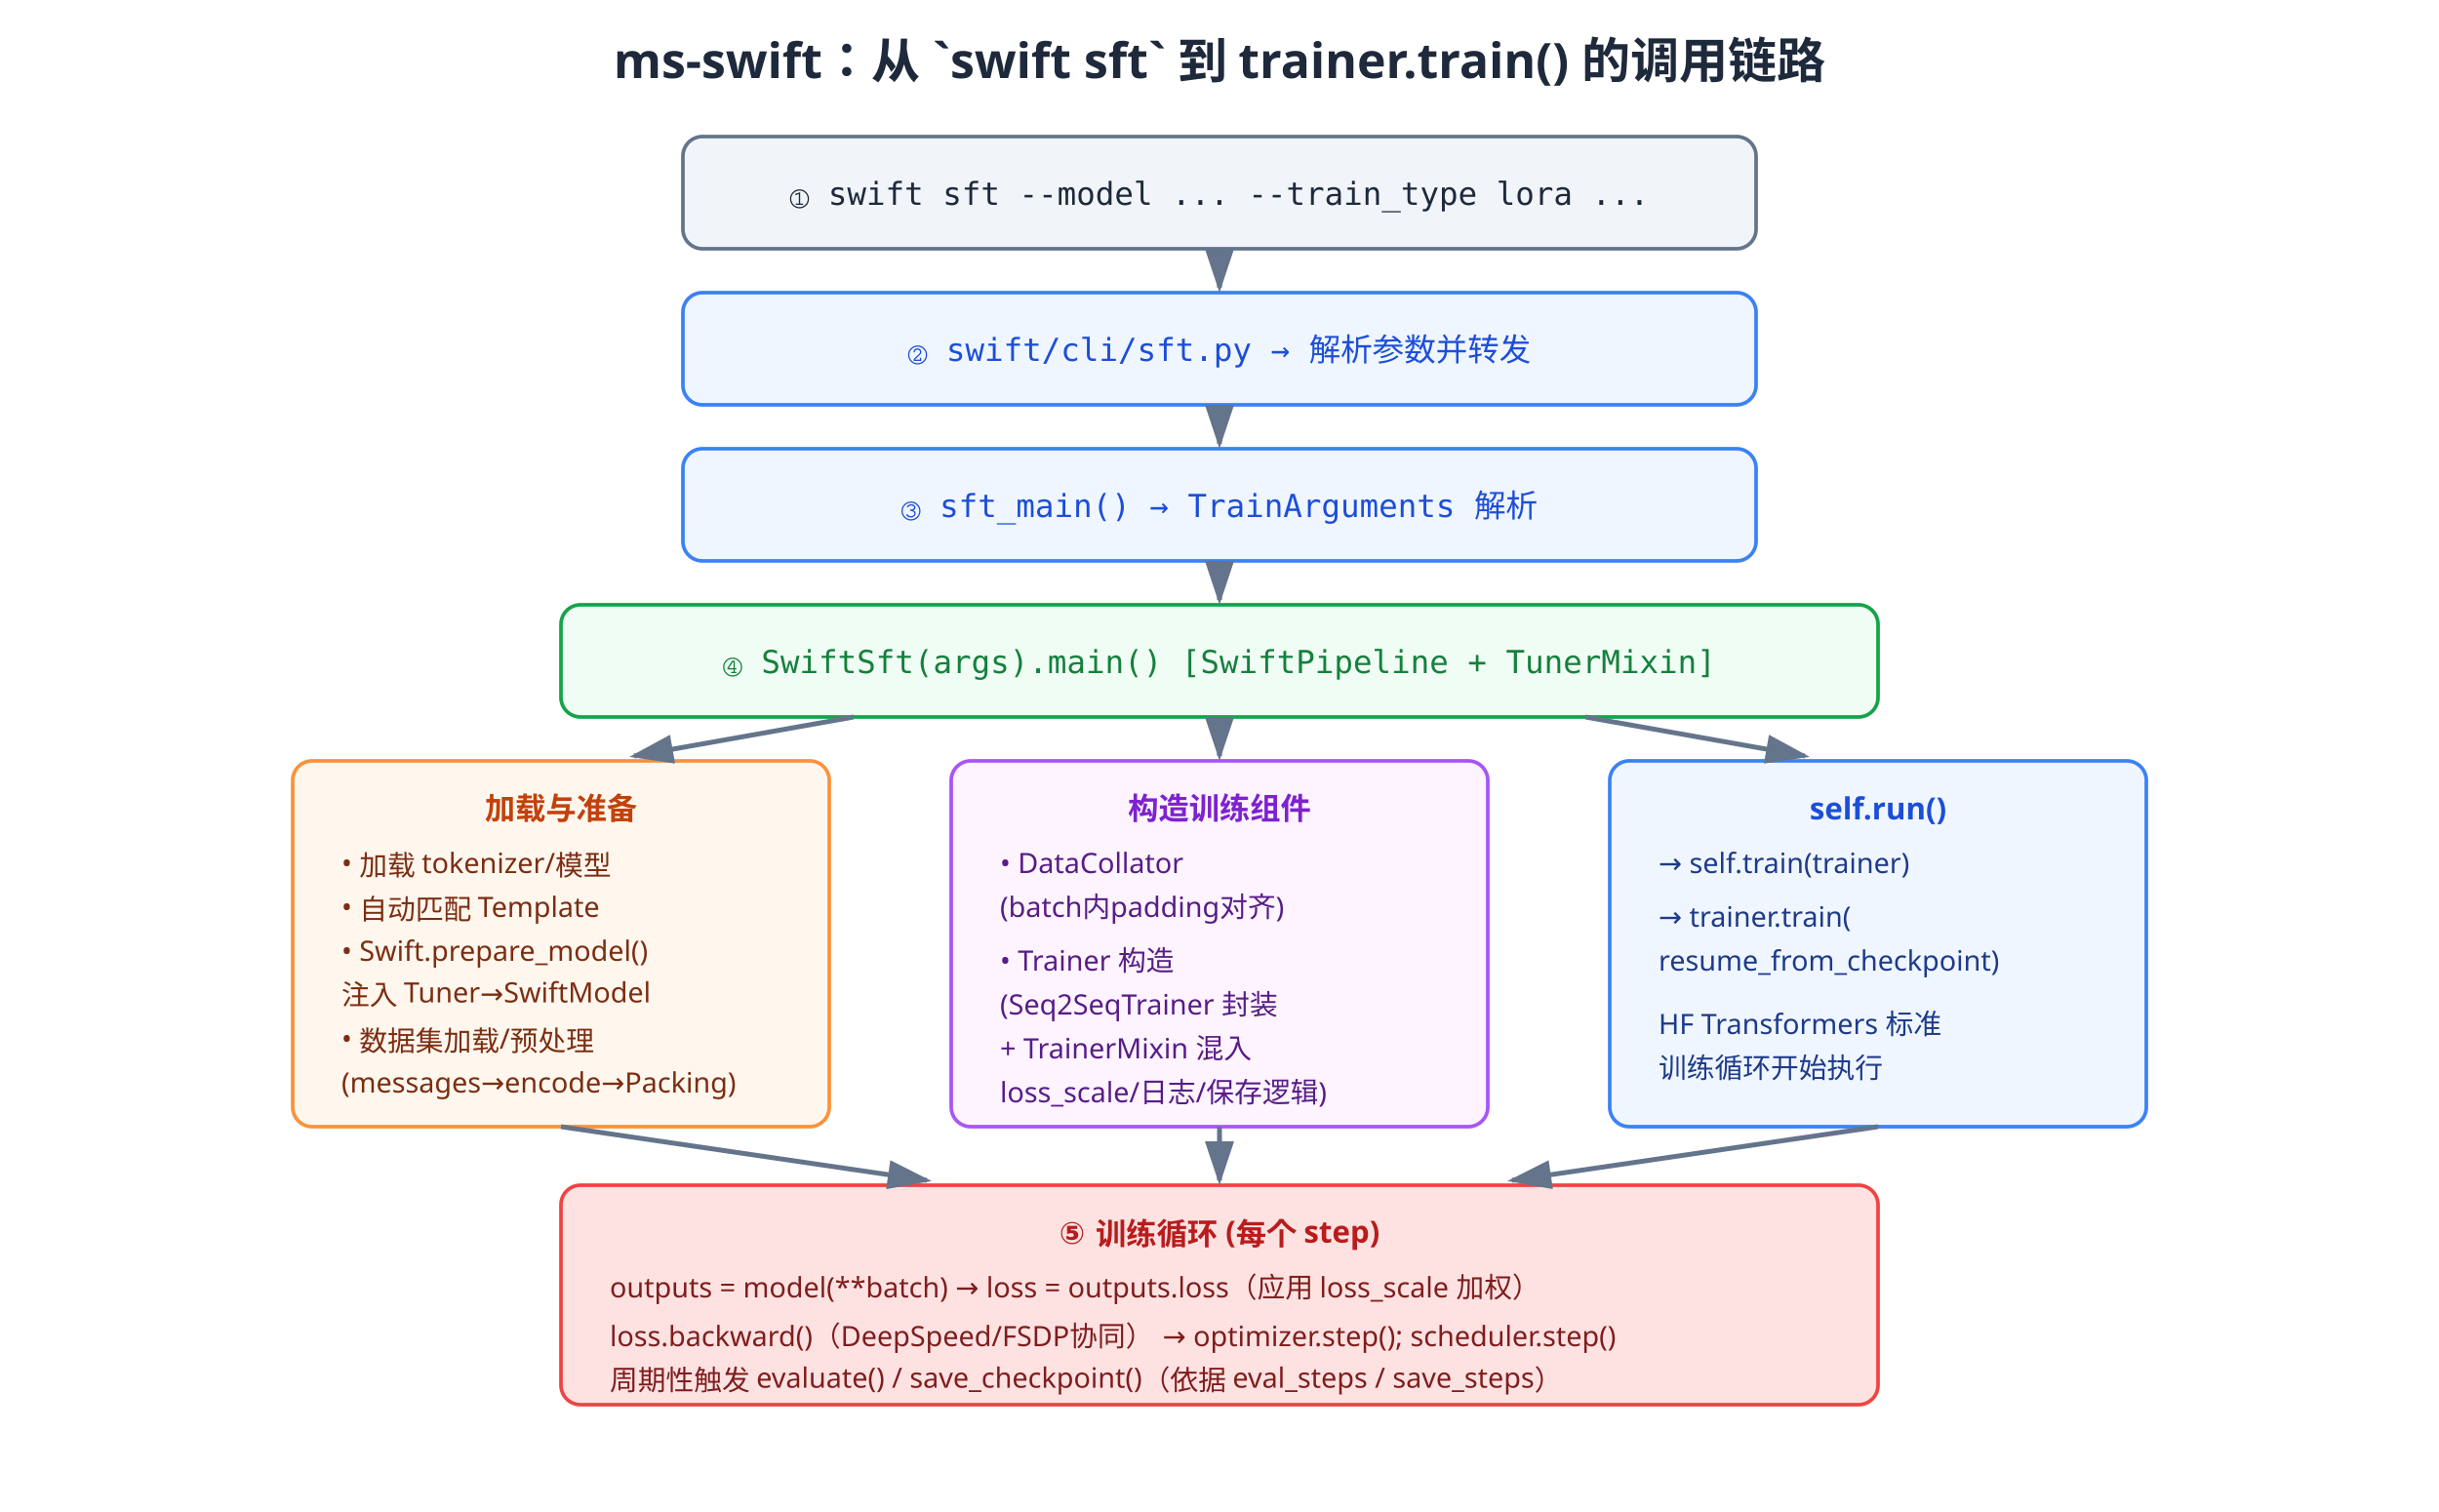
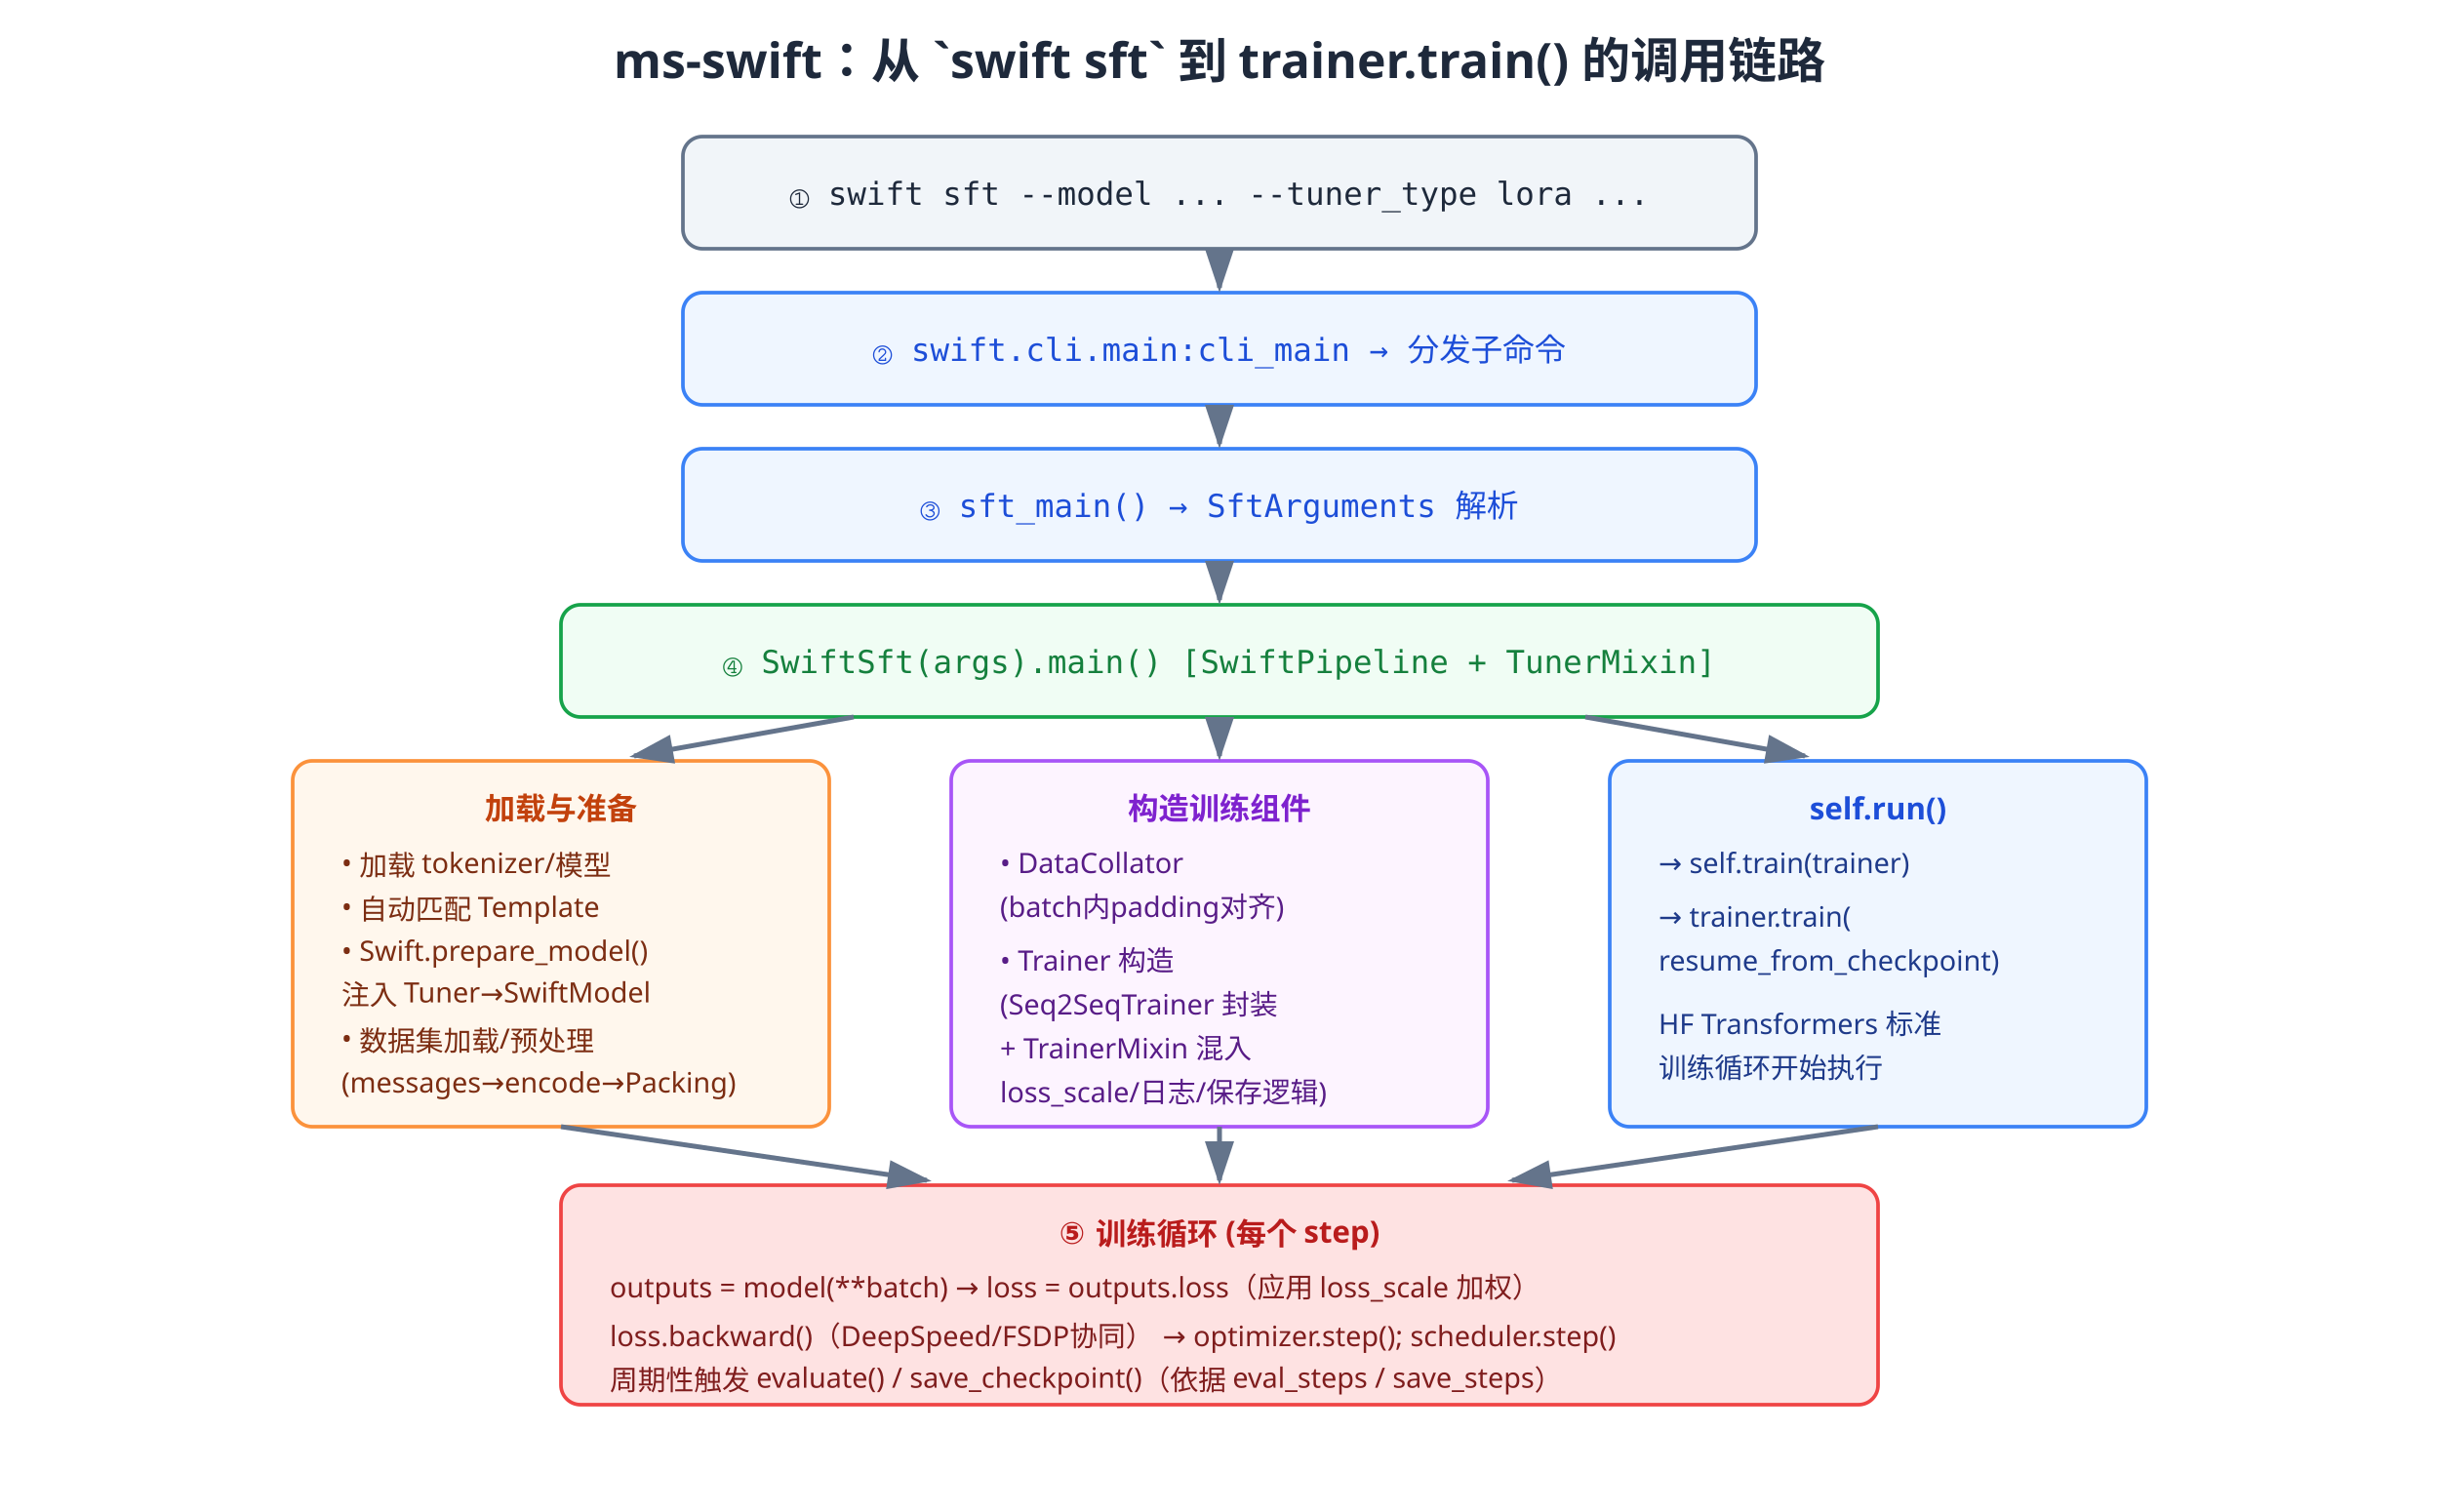
<svg xmlns="http://www.w3.org/2000/svg" viewBox="0 0 1000 620" font-family="sans-serif">
  <defs>
    <marker id="arrow8" markerWidth="10" markerHeight="10" refX="8" refY="3" orient="auto" markerUnits="strokeWidth">
      <path d="M0,0 L0,6 L9,3 z" fill="#64748b" />
    </marker>
  </defs>
  <rect width="1000" height="620" fill="#ffffff" />
  <text x="500" y="32" text-anchor="middle" font-size="20" font-weight="bold" fill="#1e293b">ms-swift：从 `swift sft` 到 trainer.train() 的调用链路</text>
  <g font-size="13">
    <rect x="280" y="56" width="440" height="46" rx="8" fill="#f1f5f9" stroke="#64748b" stroke-width="1.5" />
-     <text x="500" y="84" text-anchor="middle" fill="#1e293b" font-family="monospace">① swift sft --model ... --train_type lora ...</text>
+     <text x="500" y="84" text-anchor="middle" fill="#1e293b" font-family="monospace">① swift sft --model ... --tuner_type lora ...</text>
    <rect x="280" y="120" width="440" height="46" rx="8" fill="#eff6ff" stroke="#3b82f6" stroke-width="1.5" />
-     <text x="500" y="148" text-anchor="middle" fill="#1d4ed8" font-family="monospace">② swift/cli/sft.py  → 解析参数并转发</text>
+     <text x="500" y="148" text-anchor="middle" fill="#1d4ed8" font-family="monospace">② swift.cli.main:cli_main → 分发子命令</text>
    <rect x="280" y="184" width="440" height="46" rx="8" fill="#eff6ff" stroke="#3b82f6" stroke-width="1.5" />
-     <text x="500" y="212" text-anchor="middle" fill="#1d4ed8" font-family="monospace">③ sft_main() → TrainArguments 解析</text>
+     <text x="500" y="212" text-anchor="middle" fill="#1d4ed8" font-family="monospace">③ sft_main() → SftArguments 解析</text>
    <rect x="230" y="248" width="540" height="46" rx="8" fill="#f0fdf4" stroke="#16a34a" stroke-width="1.5" />
    <text x="500" y="276" text-anchor="middle" fill="#15803d" font-family="monospace">④ SwiftSft(args).main()  [SwiftPipeline + TunerMixin]</text>
    <rect x="120" y="312" width="220" height="150" rx="8" fill="#fff7ed" stroke="#fb923c" stroke-width="1.5" />
    <text x="230" y="336" text-anchor="middle" font-size="12.5" font-weight="bold" fill="#c2410c">加载与准备</text>
    <text x="140" y="358" font-size="11.5" fill="#7c2d12">• 加载 tokenizer/模型</text>
    <text x="140" y="376" font-size="11.5" fill="#7c2d12">• 自动匹配 Template</text>
    <text x="140" y="394" font-size="11.5" fill="#7c2d12">• Swift.prepare_model()</text>
    <text x="140" y="412" font-size="11.5" fill="#7c2d12">  注入 Tuner→SwiftModel</text>
    <text x="140" y="430" font-size="11.5" fill="#7c2d12">• 数据集加载/预处理</text>
    <text x="140" y="448" font-size="11.5" fill="#7c2d12">  (messages→encode→Packing)</text>
    <rect x="390" y="312" width="220" height="150" rx="8" fill="#fdf4ff" stroke="#a855f7" stroke-width="1.5" />
    <text x="500" y="336" text-anchor="middle" font-size="12.5" font-weight="bold" fill="#7e22ce">构造训练组件</text>
    <text x="410" y="358" font-size="11.5" fill="#581c87">• DataCollator</text>
    <text x="410" y="376" font-size="11.5" fill="#581c87">  (batch内padding对齐)</text>
    <text x="410" y="398" font-size="11.5" fill="#581c87">• Trainer 构造</text>
    <text x="410" y="416" font-size="11.5" fill="#581c87">  (Seq2SeqTrainer 封装</text>
    <text x="410" y="434" font-size="11.5" fill="#581c87">  + TrainerMixin 混入</text>
    <text x="410" y="452" font-size="11.5" fill="#581c87">  loss_scale/日志/保存逻辑)</text>
    <rect x="660" y="312" width="220" height="150" rx="8" fill="#eff6ff" stroke="#3b82f6" stroke-width="1.5" />
    <text x="770" y="336" text-anchor="middle" font-size="12.5" font-weight="bold" fill="#1d4ed8">self.run()</text>
    <text x="680" y="358" font-size="11.5" fill="#1e3a8a">→ self.train(trainer)</text>
    <text x="680" y="380" font-size="11.5" fill="#1e3a8a">→ trainer.train(</text>
    <text x="680" y="398" font-size="11.5" fill="#1e3a8a">   resume_from_checkpoint)</text>
    <text x="680" y="424" font-size="11.5" fill="#1e3a8a">HF Transformers 标准</text>
    <text x="680" y="442" font-size="11.5" fill="#1e3a8a">训练循环开始执行</text>
    <rect x="230" y="486" width="540" height="90" rx="8" fill="#fee2e2" stroke="#ef4444" stroke-width="1.5" />
    <text x="500" y="510" text-anchor="middle" font-size="12.5" font-weight="bold" fill="#b91c1c">⑤ 训练循环 (每个 step)</text>
    <text x="250" y="532" font-size="11.5" fill="#7f1d1d">outputs = model(**batch)  →  loss = outputs.loss（应用 loss_scale 加权）</text>
    <text x="250" y="552" font-size="11.5" fill="#7f1d1d">loss.backward()（DeepSpeed/FSDP协同）  →  optimizer.step(); scheduler.step()</text>
    <text x="250" y="570" font-size="11.5" fill="#7f1d1d">周期性触发 evaluate() / save_checkpoint()（依据 eval_steps / save_steps）</text>
  </g>
  <g stroke="#64748b" stroke-width="2" marker-end="url(#arrow8)">
    <line x1="500" y1="102" x2="500" y2="118" />
    <line x1="500" y1="166" x2="500" y2="182" />
    <line x1="500" y1="230" x2="500" y2="246" />
    <line x1="350" y1="294" x2="260" y2="310" />
    <line x1="500" y1="294" x2="500" y2="310" />
    <line x1="650" y1="294" x2="740" y2="310" />
    <line x1="230" y1="462" x2="380" y2="484" />
    <line x1="500" y1="462" x2="500" y2="484" />
    <line x1="770" y1="462" x2="620" y2="484" />
  </g>
</svg>
